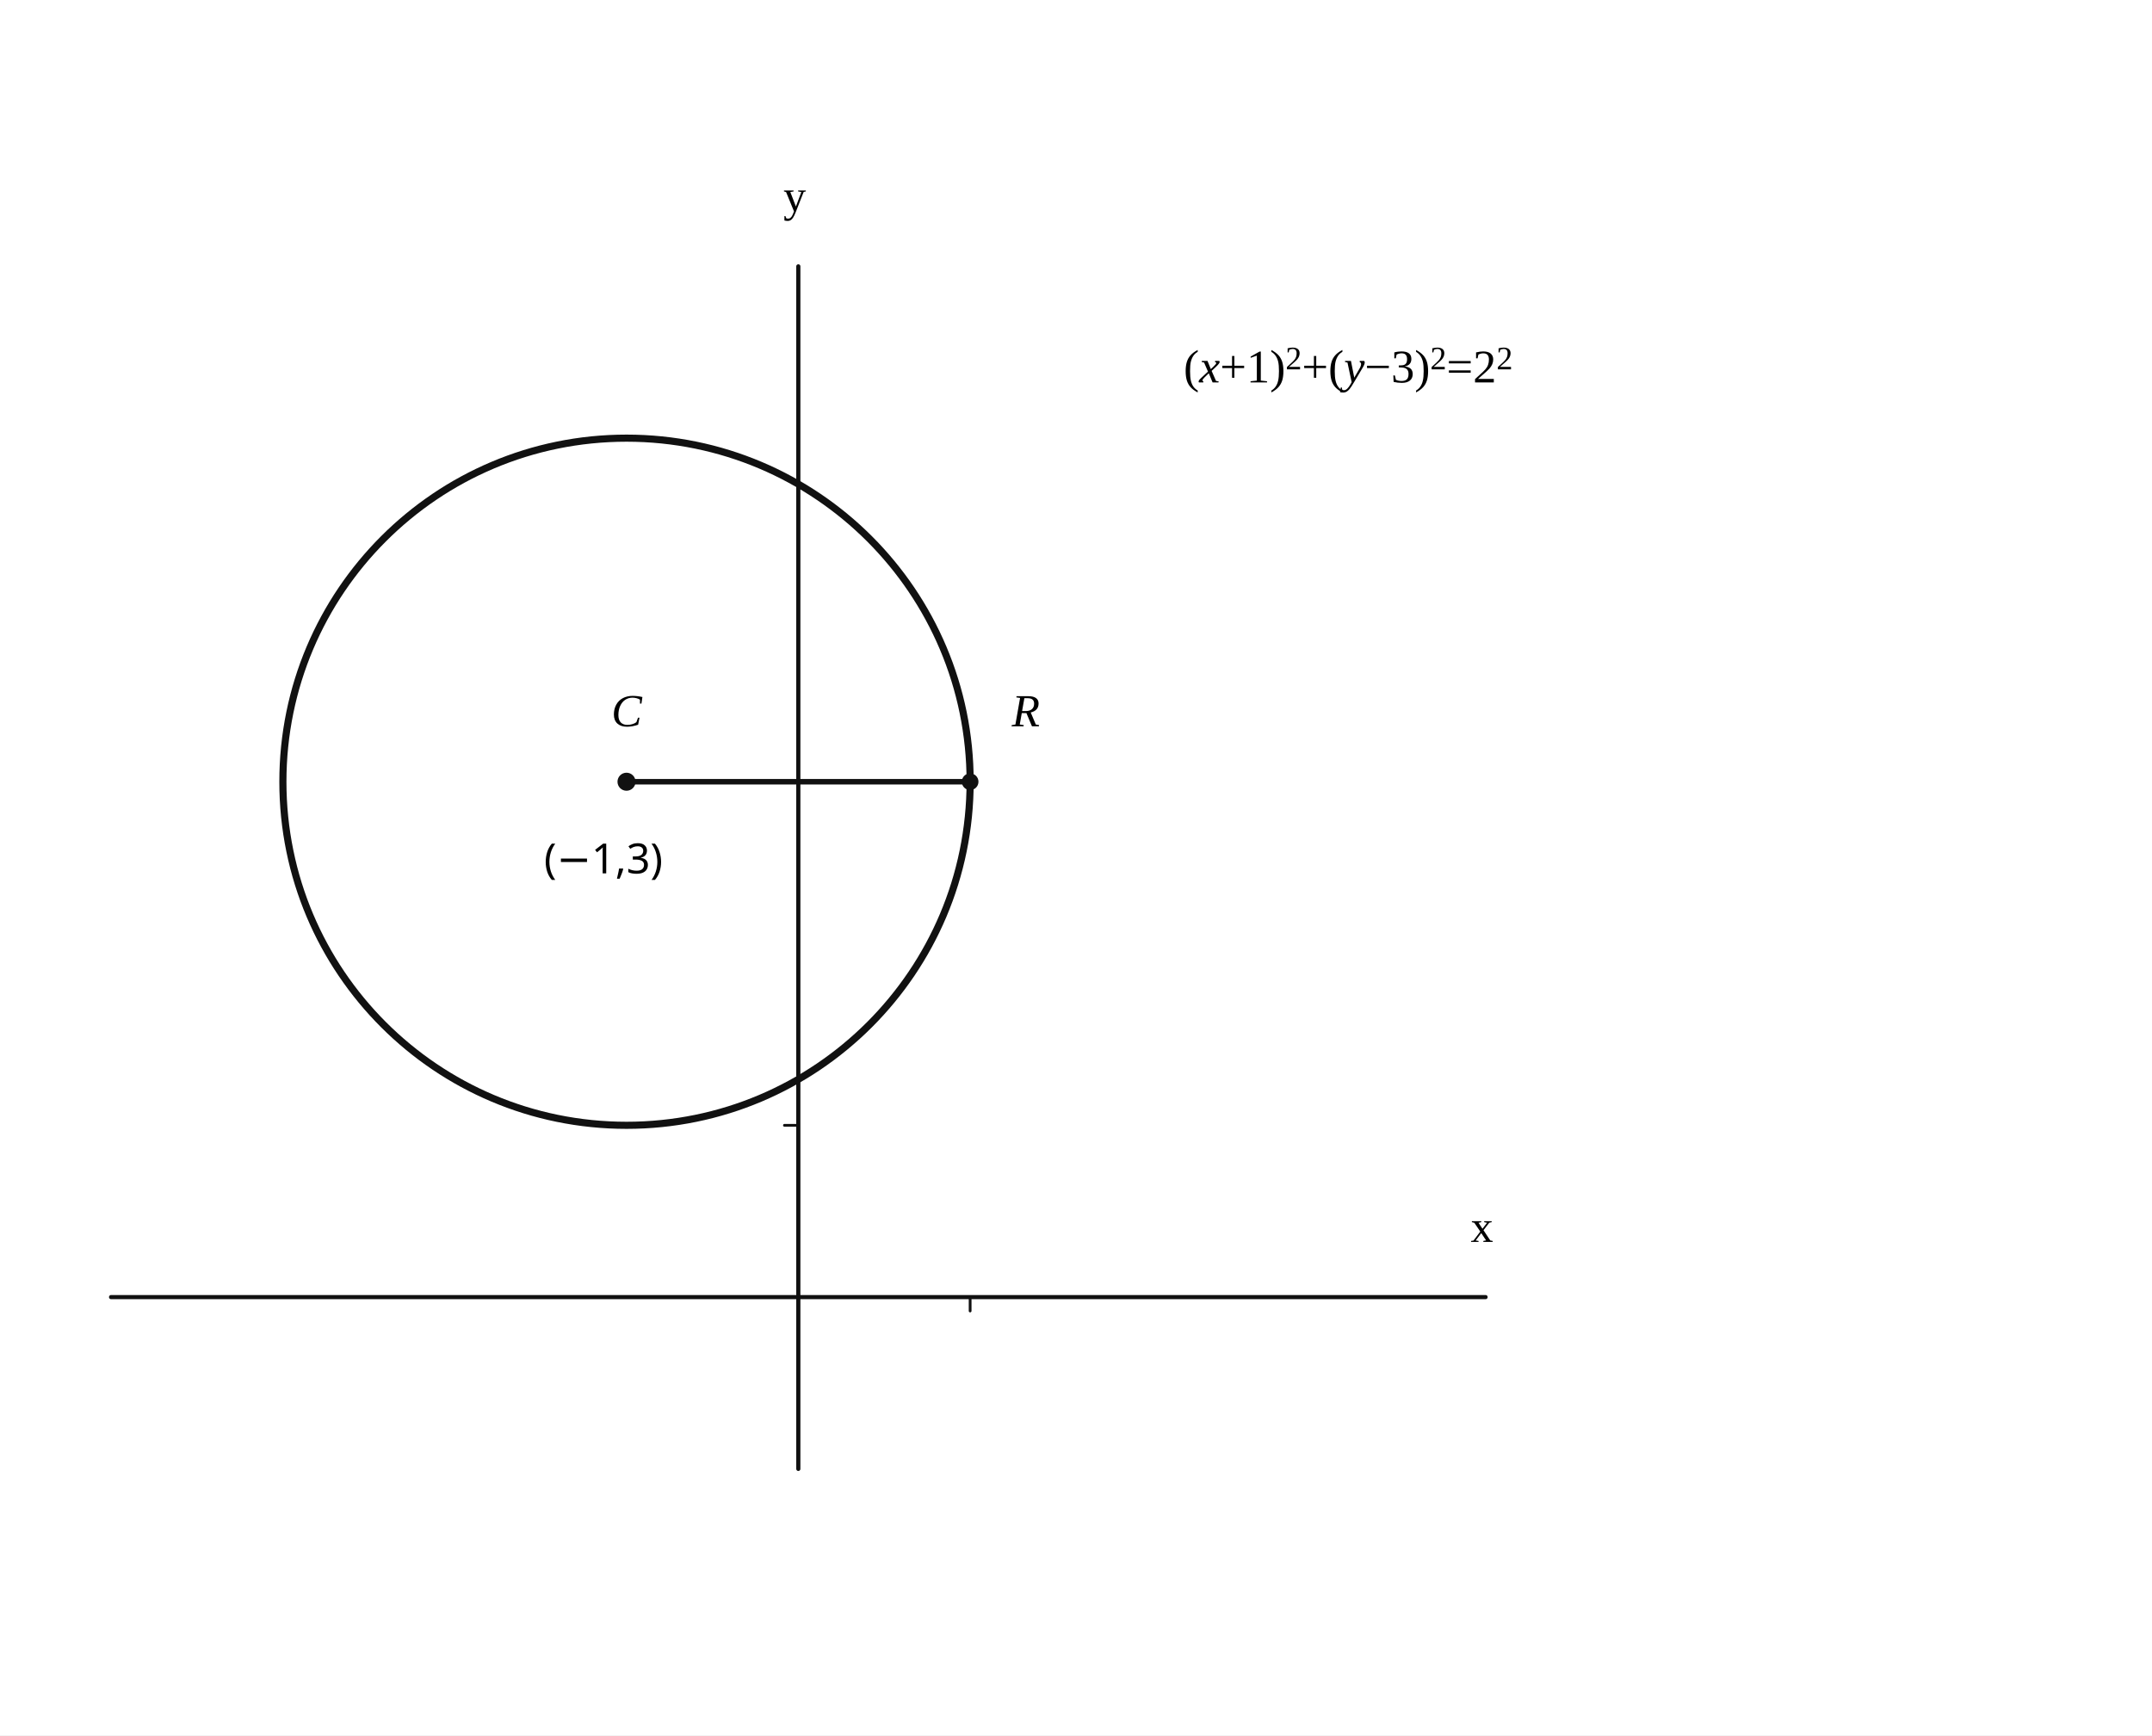
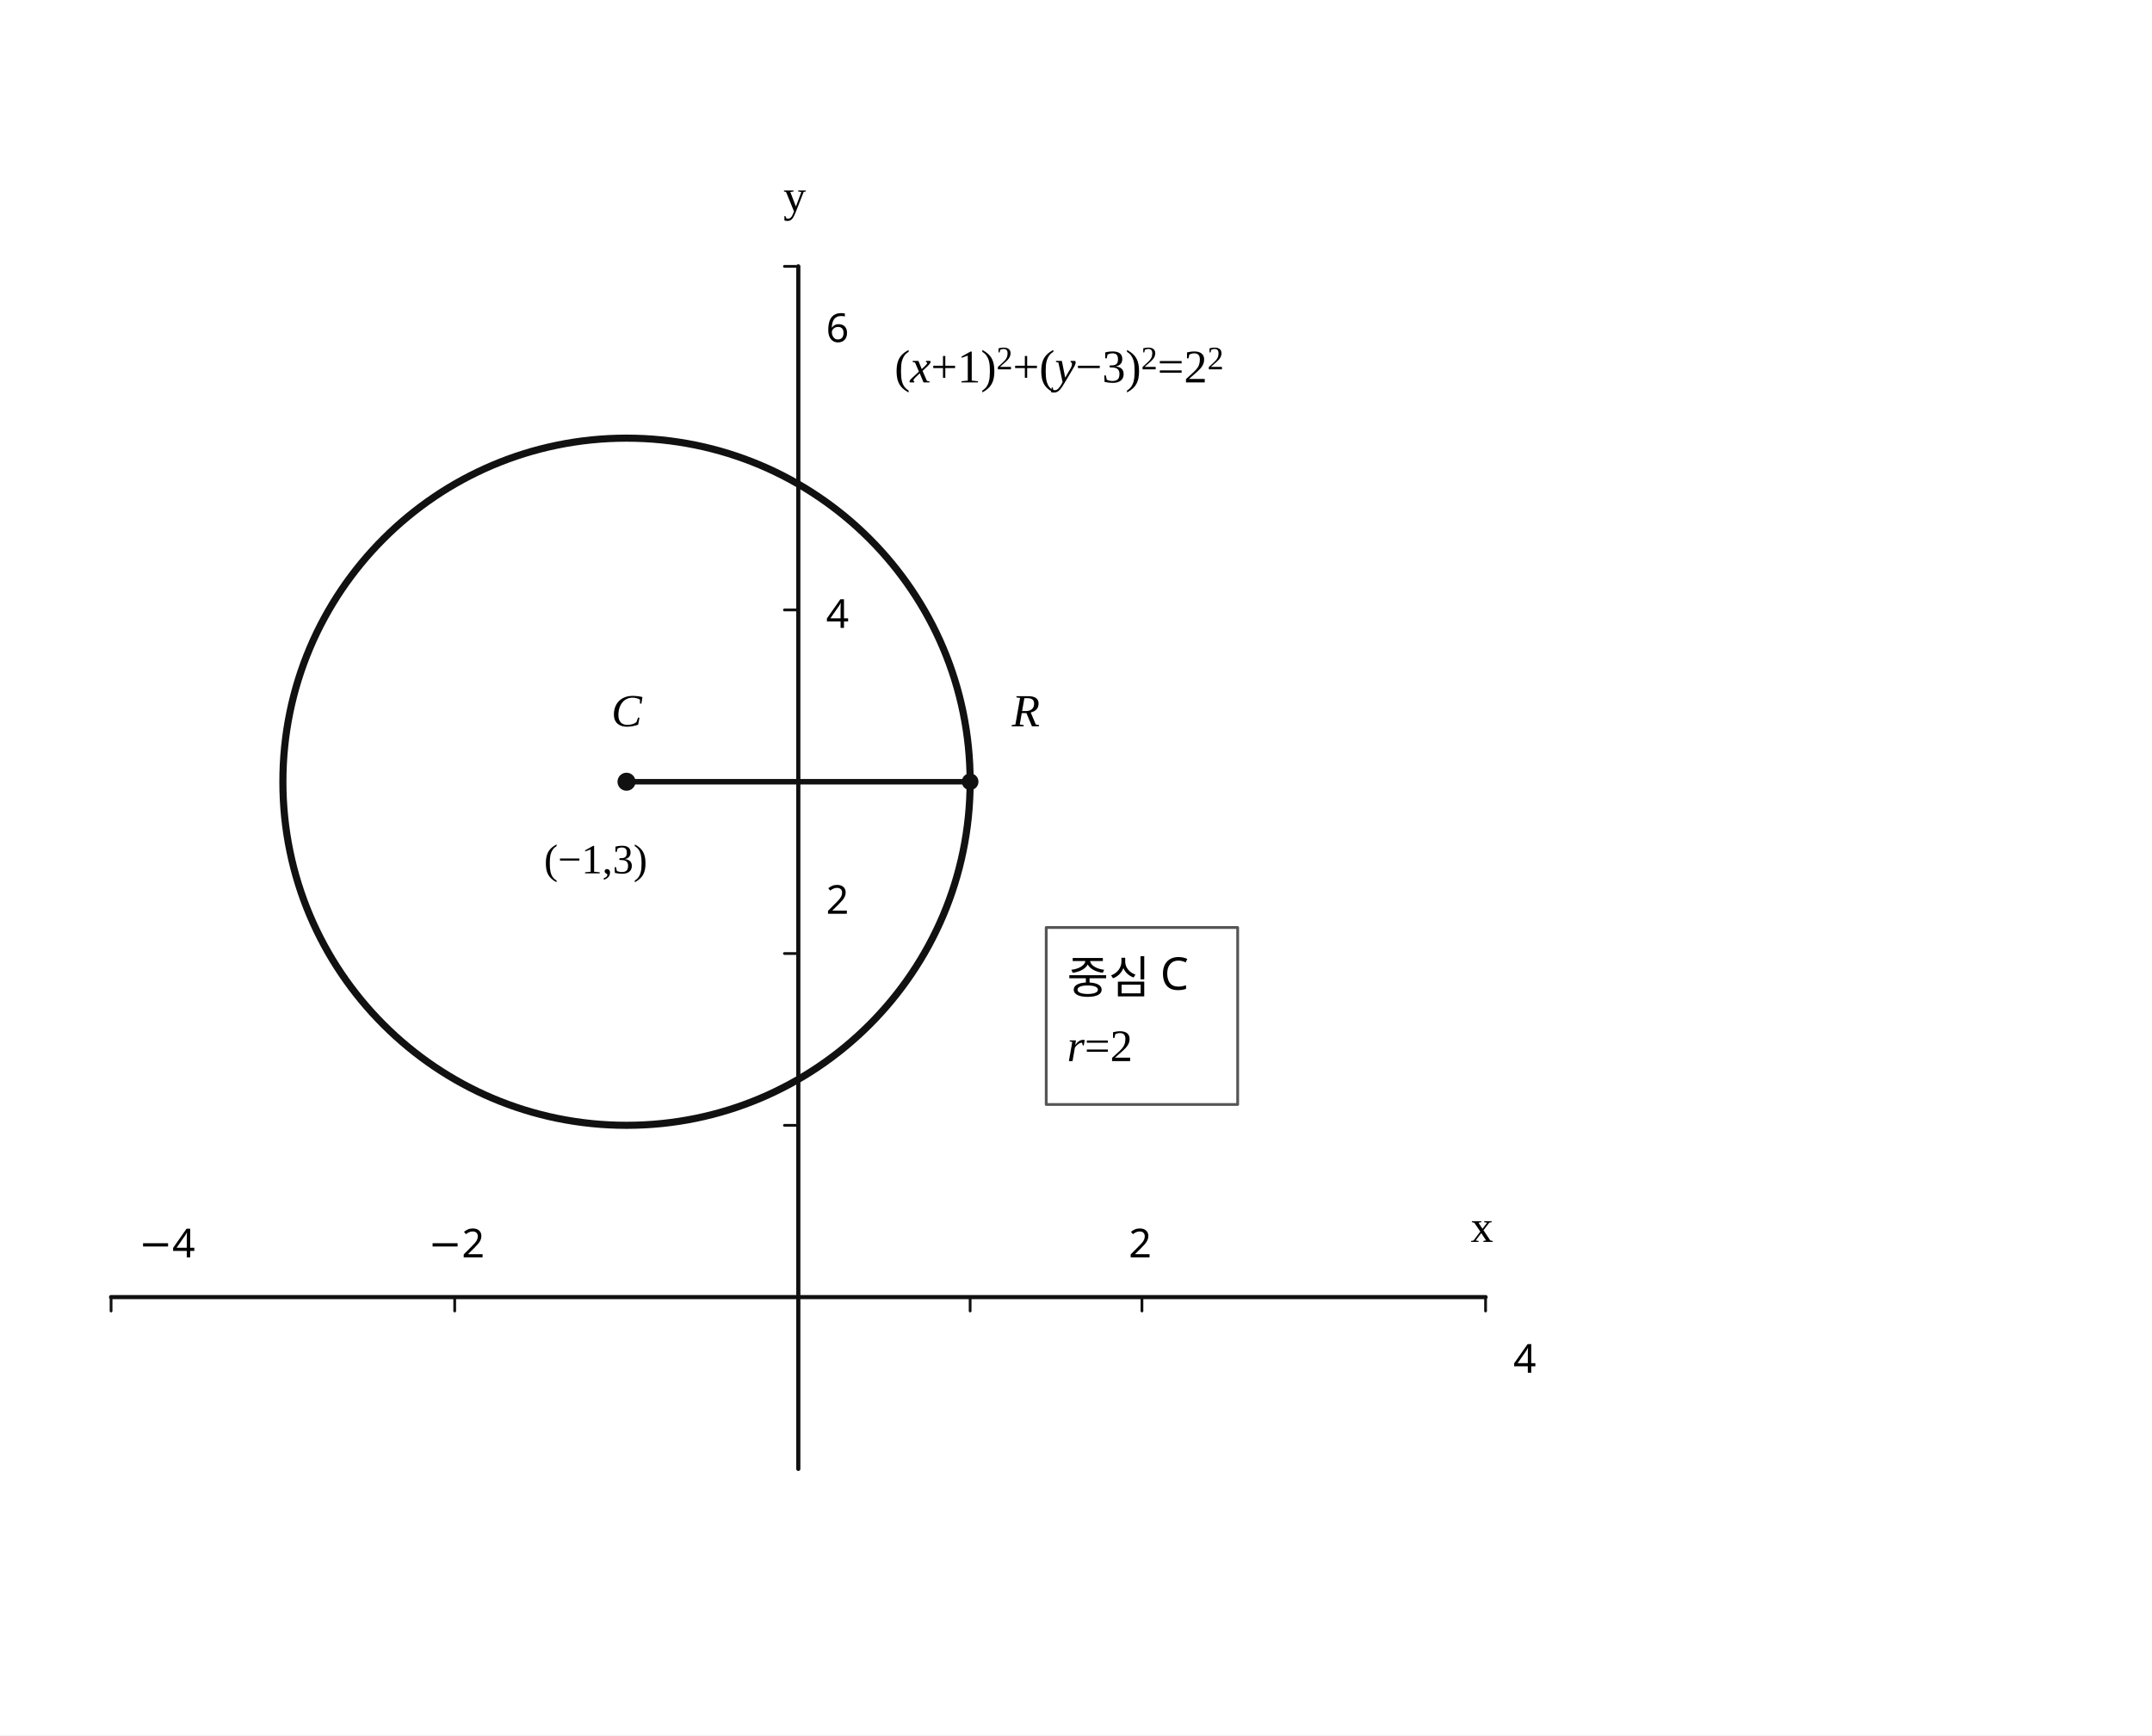
<svg xmlns="http://www.w3.org/2000/svg" viewBox="0 0 620 500" width="620" height="500" preserveAspectRatio="xMidYMid meet" role="img" aria-labelledby="visual-title visual-desc" data-engine-version="geometry-visual-v1" data-geometry-style-version="AP_GEOMETRY_PRINT_V1_0_DRAFT" data-geometry-preset="GEOMETRY_STANDARD" data-graph-style-version="AP_GRAPH_PRINT_V1_1_DRAFT" data-geometry-mode="COORDINATE_GEOMETRY_HYBRID" data-axis-scale-mode="EQUAL_UNIT" data-geometry-fact-hash="96f5ced9d326ebd3fbdc5ad01dc0bfa52c1559e522fc694ebe1a6b9763a4c444" data-visual-provenance="independent-facts-python" style="max-width:100%;height:auto;stroke-linejoin:round;stroke-linecap:round">
  <rect width="620" height="500" fill="#fff" />
  <g data-layer="30">
    <line id="x-axis" data-role="axis" stroke="#111" stroke-width="1.2" fill="none" x1="32" y1="373.75" x2="428" y2="373.75" />
  </g>
  <g data-layer="30">
    <line id="y-axis" data-role="axis" stroke="#111" stroke-width="1.2" fill="none" x1="230" y1="423.25" x2="230" y2="76.75" />
  </g>
  <g data-layer="30">
    <line id="model-x-unit" data-role="tick" stroke="#111" stroke-width="0.8" fill="none" x1="279.5" y1="373.75" x2="279.5" y2="377.75" />
  </g>
  <g data-layer="30">
    <line id="model-y-unit" data-role="tick" stroke="#111" stroke-width="0.8" fill="none" x1="230" y1="324.25" x2="226" y2="324.25" />
  </g>
  <g data-layer="30">
+     <line id="tick-x--2" data-role="tick" stroke="#111" stroke-width="0.8" fill="none" x1="32" y1="373.75" x2="32" y2="377.75" />
+   </g>
+   <g data-layer="30">
+     <line id="tick-x--1" data-role="tick" stroke="#111" stroke-width="0.8" fill="none" x1="131" y1="373.75" x2="131" y2="377.75" />
+   </g>
+   <g data-layer="30">
+     <line id="tick-x-1" data-role="tick" stroke="#111" stroke-width="0.8" fill="none" x1="329" y1="373.75" x2="329" y2="377.75" />
+   </g>
+   <g data-layer="30">
+     <line id="tick-x-2" data-role="tick" stroke="#111" stroke-width="0.8" fill="none" x1="428" y1="373.75" x2="428" y2="377.75" />
+   </g>
+   <g data-layer="30">
+     <line id="tick-y-1" data-role="tick" stroke="#111" stroke-width="0.8" fill="none" x1="230" y1="274.75" x2="226" y2="274.75" />
+   </g>
+   <g data-layer="30">
+     <line id="tick-y-2" data-role="tick" stroke="#111" stroke-width="0.8" fill="none" x1="230" y1="175.75" x2="226" y2="175.75" />
+   </g>
+   <g data-layer="30">
+     <line id="tick-y-3" data-role="tick" stroke="#111" stroke-width="0.8" fill="none" x1="230" y1="76.75" x2="226" y2="76.75" />
+   </g>
+   <g data-layer="30">
    <line id="radius" data-role="line" stroke="#111" stroke-width="1.6" fill="none" x1="180.5" y1="225.25" x2="279.5" y2="225.25" />
  </g>
  <g data-layer="40">
    <circle id="circle" data-role="circle" stroke="#111" stroke-width="2.05" fill="none" cx="180.5" cy="225.25" r="99" />
  </g>
  <g data-layer="70">
    <circle id="C" data-role="point" stroke="#111" stroke-width="0.8" fill="#111" cx="180.5" cy="225.25" r="2.2" />
  </g>
  <g data-layer="70">
    <circle id="R" data-role="point" stroke="#111" stroke-width="0.8" fill="#111" cx="279.5" cy="225.25" r="2" />
  </g>
+   <g data-layer="88">
+     <rect id="condition-box" data-role="conditionBox" x="301.42" y="267.25" width="55.16" height="51" fill="#fff" stroke="#555" stroke-width="0.8" />
+   </g>
  <g data-layer="90">
    <text id="C-name" data-label-kind="POINT_NAME" data-priority="0" x="176.127" y="209.275" font-size="13.25" font-style="italic" font-family="STIX Two Math, Cambria Math, Times New Roman, serif">C</text>
  </g>
  <g data-layer="90">
    <text id="R-name" data-label-kind="POINT_NAME" data-priority="1" x="291.5" y="209.275" font-size="13.25" font-style="italic" font-family="STIX Two Math, Cambria Math, Times New Roman, serif">R</text>
  </g>
  <g data-layer="90">
-     <text id="C-coordinate" data-label-kind="COORDINATE_LABEL" data-priority="2" x="156.74" y="251.65" font-size="12" font-family="Noto Sans KR, Pretendard, Apple SD Gothic Neo, Malgun Gothic, sans-serif">(−1,3)</text>
-   </g>
-   <g data-layer="90">
-     <text id="equation" data-label-kind="EQUATION_LABEL" data-priority="2" x="341" y="110.2" font-size="13.5" font-family="STIX Two Math, Cambria Math, Times New Roman, serif">(<tspan font-style="italic">x</tspan>+1)<tspan baseline-shift="super" font-size="70%">2</tspan>+(<tspan font-style="italic">y</tspan>−3)<tspan baseline-shift="super" font-size="70%">2</tspan>=2<tspan baseline-shift="super" font-size="70%">2</tspan>
+     <text id="condition" data-label-kind="CONDITION_BOX" data-priority="1" x="307.42" y="304.45" font-size="13" data-math="true" font-family="Noto Sans KR, Pretendard, Apple SD Gothic Neo, Malgun Gothic, sans-serif">
+       <tspan x="307.42" y="286.25" font-family="Noto Sans KR, Pretendard, Apple SD Gothic Neo, Malgun Gothic, sans-serif">중심 C</tspan>
+       <tspan x="307.42" y="305.75" font-family="STIX Two Math, Cambria Math, Times New Roman, serif">
+         <tspan font-style="italic">r</tspan>=2</tspan>
    </text>
  </g>
  <g data-layer="90">
-     <text id="axis-x" data-label-kind="GRAPH_ANNOTATION" data-priority="4" x="423.71" y="357.85" font-size="13" font-family="STIX Two Math, Cambria Math, Times New Roman, serif">x</text>
+     <text id="C-coordinate" data-label-kind="COORDINATE_LABEL" data-priority="2" x="156.74" y="251.65" font-size="12" data-math="true" font-family="STIX Two Math, Cambria Math, Times New Roman, serif">(−1,3)</text>
  </g>
  <g data-layer="90">
-     <text id="axis-y" data-label-kind="GRAPH_ANNOTATION" data-priority="4" x="225.71" y="60.85" font-size="13" font-family="STIX Two Math, Cambria Math, Times New Roman, serif">y</text>
+     <text id="equation" data-label-kind="EQUATION_LABEL" data-priority="2" x="257.72" y="110.2" font-size="13.5" data-math="true" font-family="STIX Two Math, Cambria Math, Times New Roman, serif">(<tspan font-style="italic">x</tspan>+1)<tspan baseline-shift="super" font-size="70%">2</tspan>+(<tspan font-style="italic">y</tspan>−3)<tspan baseline-shift="super" font-size="70%">2</tspan>=2<tspan baseline-shift="super" font-size="70%">2</tspan>
+     </text>
+   </g>
+   <g data-layer="90">
+     <text id="axis-x" data-label-kind="GRAPH_ANNOTATION" data-priority="4" x="423.71" y="357.85" font-size="13" data-math="true" font-family="STIX Two Math, Cambria Math, Times New Roman, serif">x</text>
+   </g>
+   <g data-layer="90">
+     <text id="axis-y" data-label-kind="GRAPH_ANNOTATION" data-priority="4" x="225.71" y="60.85" font-size="13" data-math="true" font-family="STIX Two Math, Cambria Math, Times New Roman, serif">y</text>
+   </g>
+   <g data-layer="90">
+     <text id="tick-x--1-label" data-label-kind="GRAPH_ANNOTATION" data-priority="4" x="123.41" y="362.3" font-size="11.5" font-family="Noto Sans KR, Pretendard, Apple SD Gothic Neo, Malgun Gothic, sans-serif">−2</text>
+   </g>
+   <g data-layer="90">
+     <text id="tick-x--2-label" data-label-kind="GRAPH_ANNOTATION" data-priority="4" x="40" y="362.3" font-size="11.5" font-family="Noto Sans KR, Pretendard, Apple SD Gothic Neo, Malgun Gothic, sans-serif">−4</text>
+   </g>
+   <g data-layer="90">
+     <text id="tick-x-1-label" data-label-kind="GRAPH_ANNOTATION" data-priority="4" x="325.205" y="362.3" font-size="11.5" font-family="Noto Sans KR, Pretendard, Apple SD Gothic Neo, Malgun Gothic, sans-serif">2</text>
+   </g>
+   <g data-layer="90">
+     <text id="tick-x-2-label" data-label-kind="GRAPH_ANNOTATION" data-priority="4" x="436" y="395.55" font-size="11.5" font-family="Noto Sans KR, Pretendard, Apple SD Gothic Neo, Malgun Gothic, sans-serif">4</text>
+   </g>
+   <g data-layer="90">
+     <text id="tick-y-1-label" data-label-kind="GRAPH_ANNOTATION" data-priority="4" x="238" y="263.3" font-size="11.5" font-family="Noto Sans KR, Pretendard, Apple SD Gothic Neo, Malgun Gothic, sans-serif">2</text>
+   </g>
+   <g data-layer="90">
+     <text id="tick-y-2-label" data-label-kind="GRAPH_ANNOTATION" data-priority="4" x="238" y="180.925" font-size="11.5" font-family="Noto Sans KR, Pretendard, Apple SD Gothic Neo, Malgun Gothic, sans-serif">4</text>
+   </g>
+   <g data-layer="90">
+     <text id="tick-y-3-label" data-label-kind="GRAPH_ANNOTATION" data-priority="4" x="238" y="98.55" font-size="11.5" font-family="Noto Sans KR, Pretendard, Apple SD Gothic Neo, Malgun Gothic, sans-serif">6</text>
  </g>
</svg>
